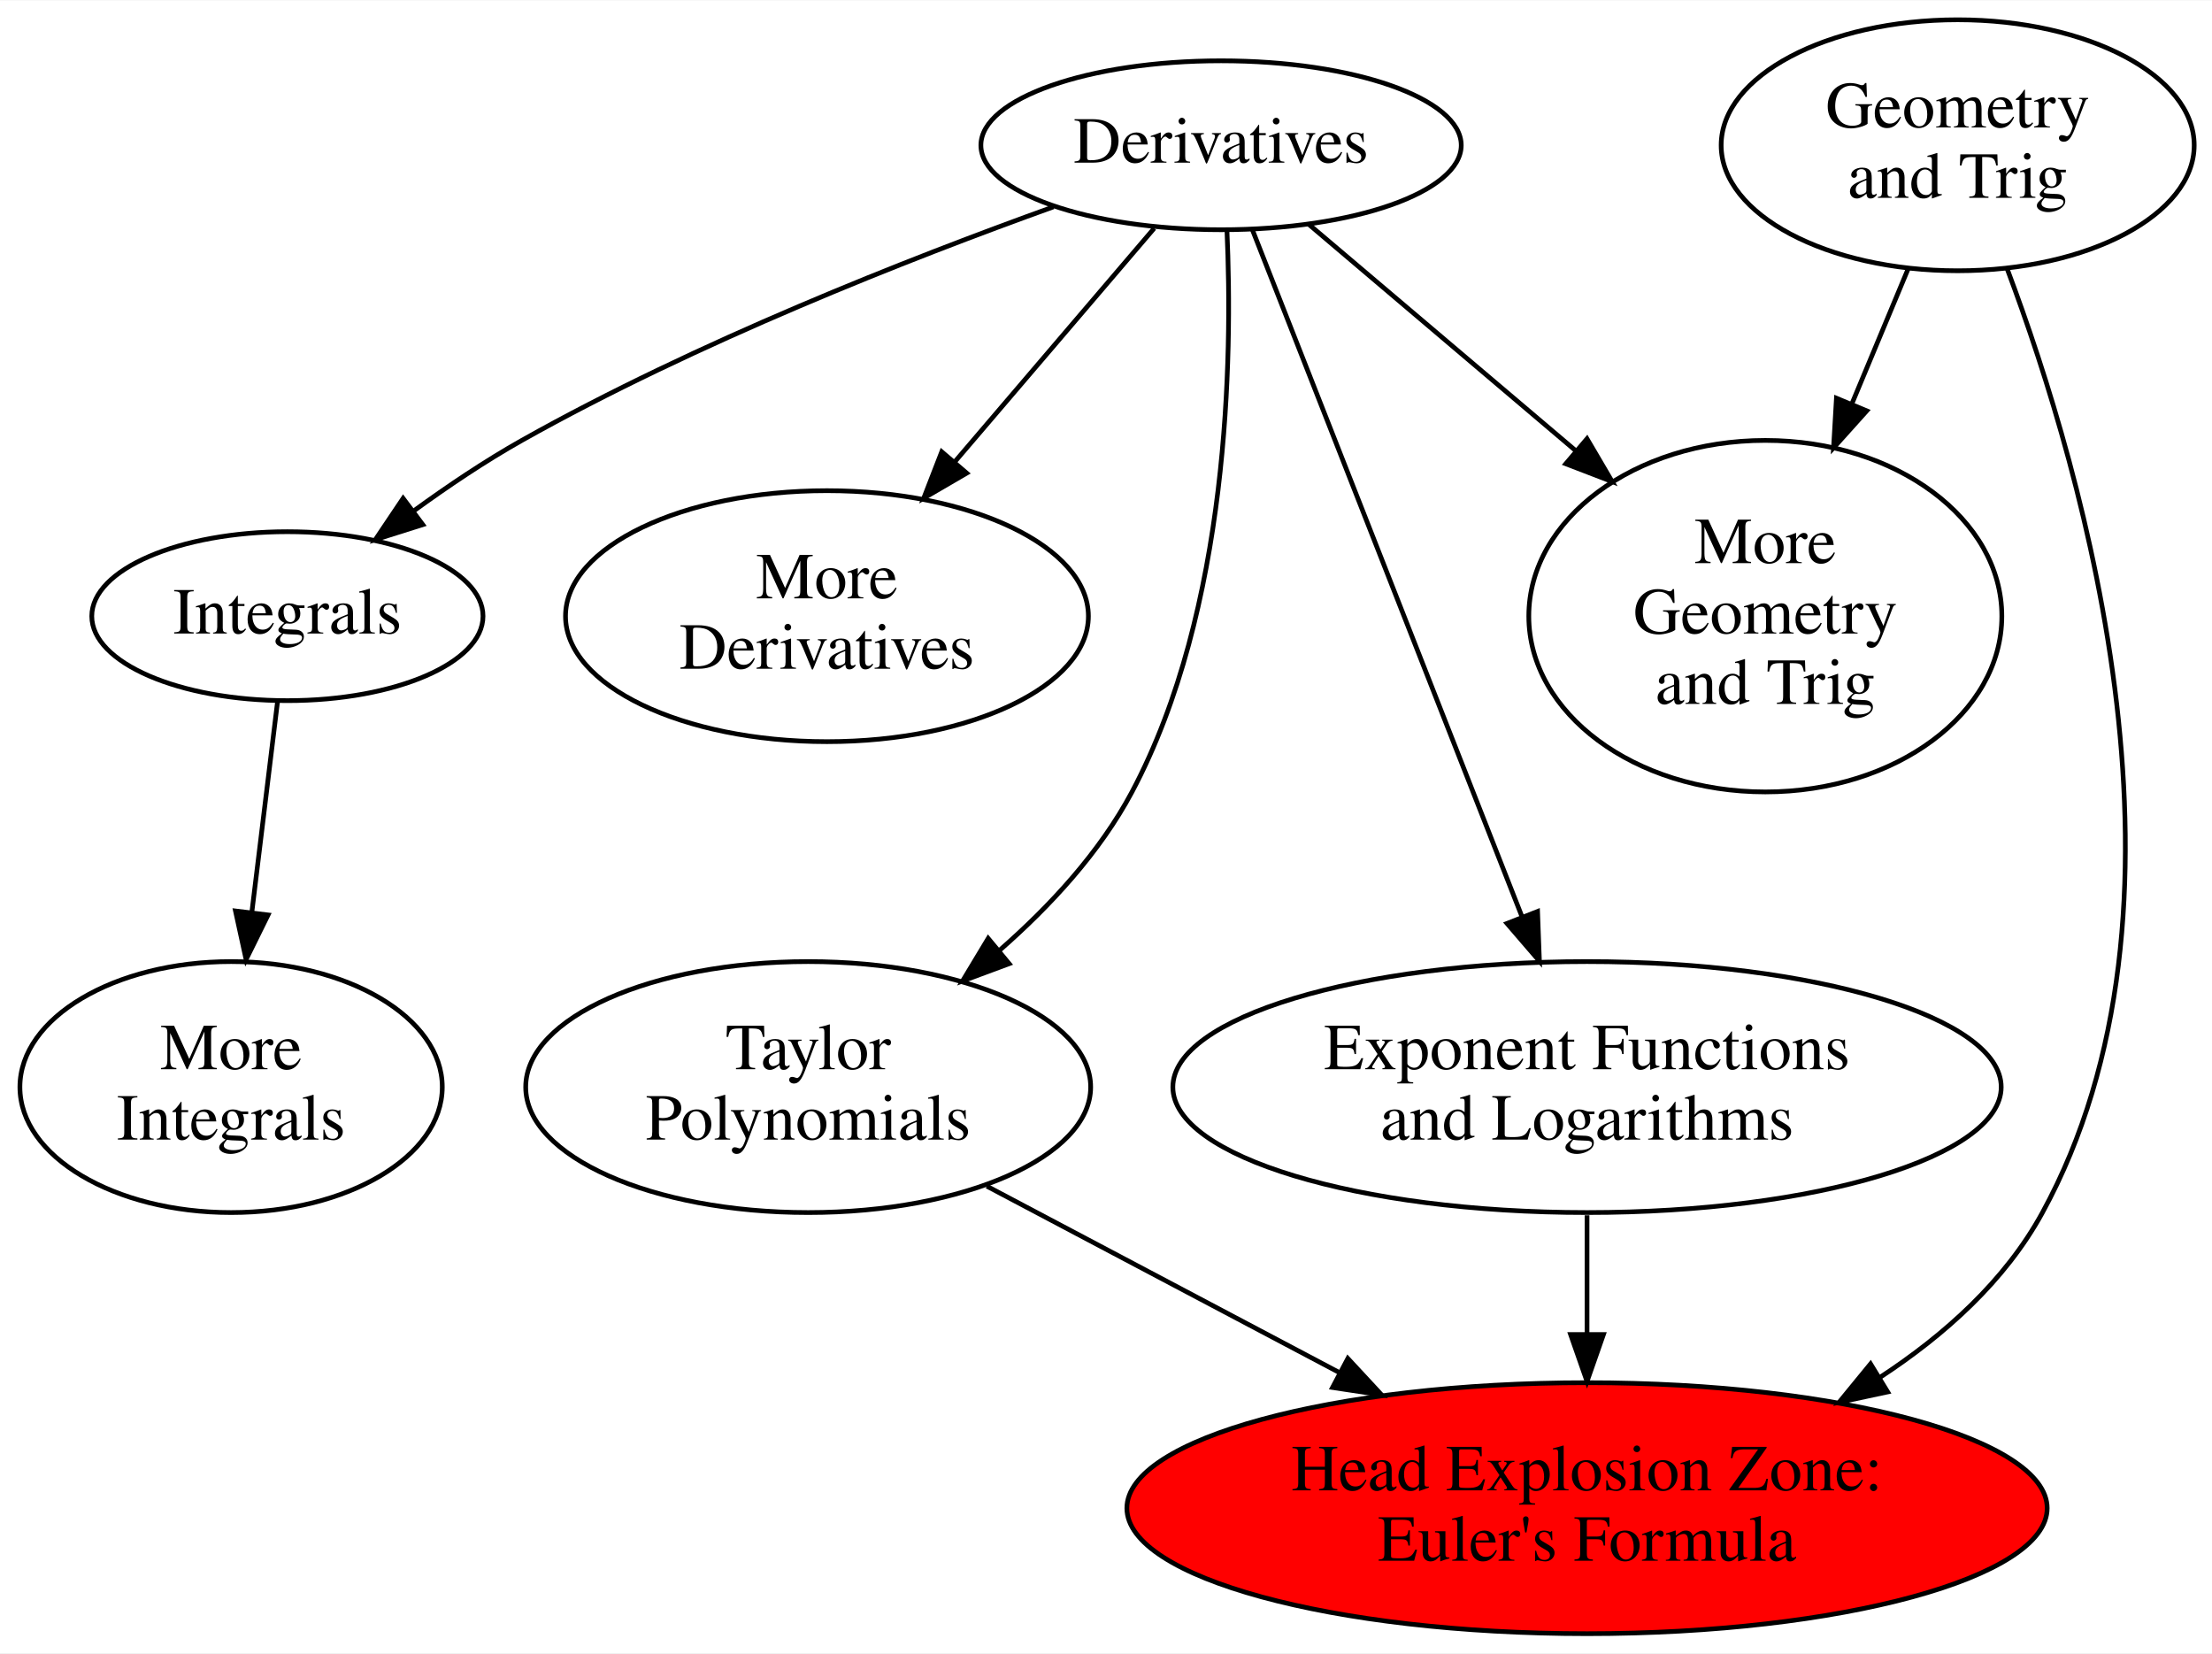
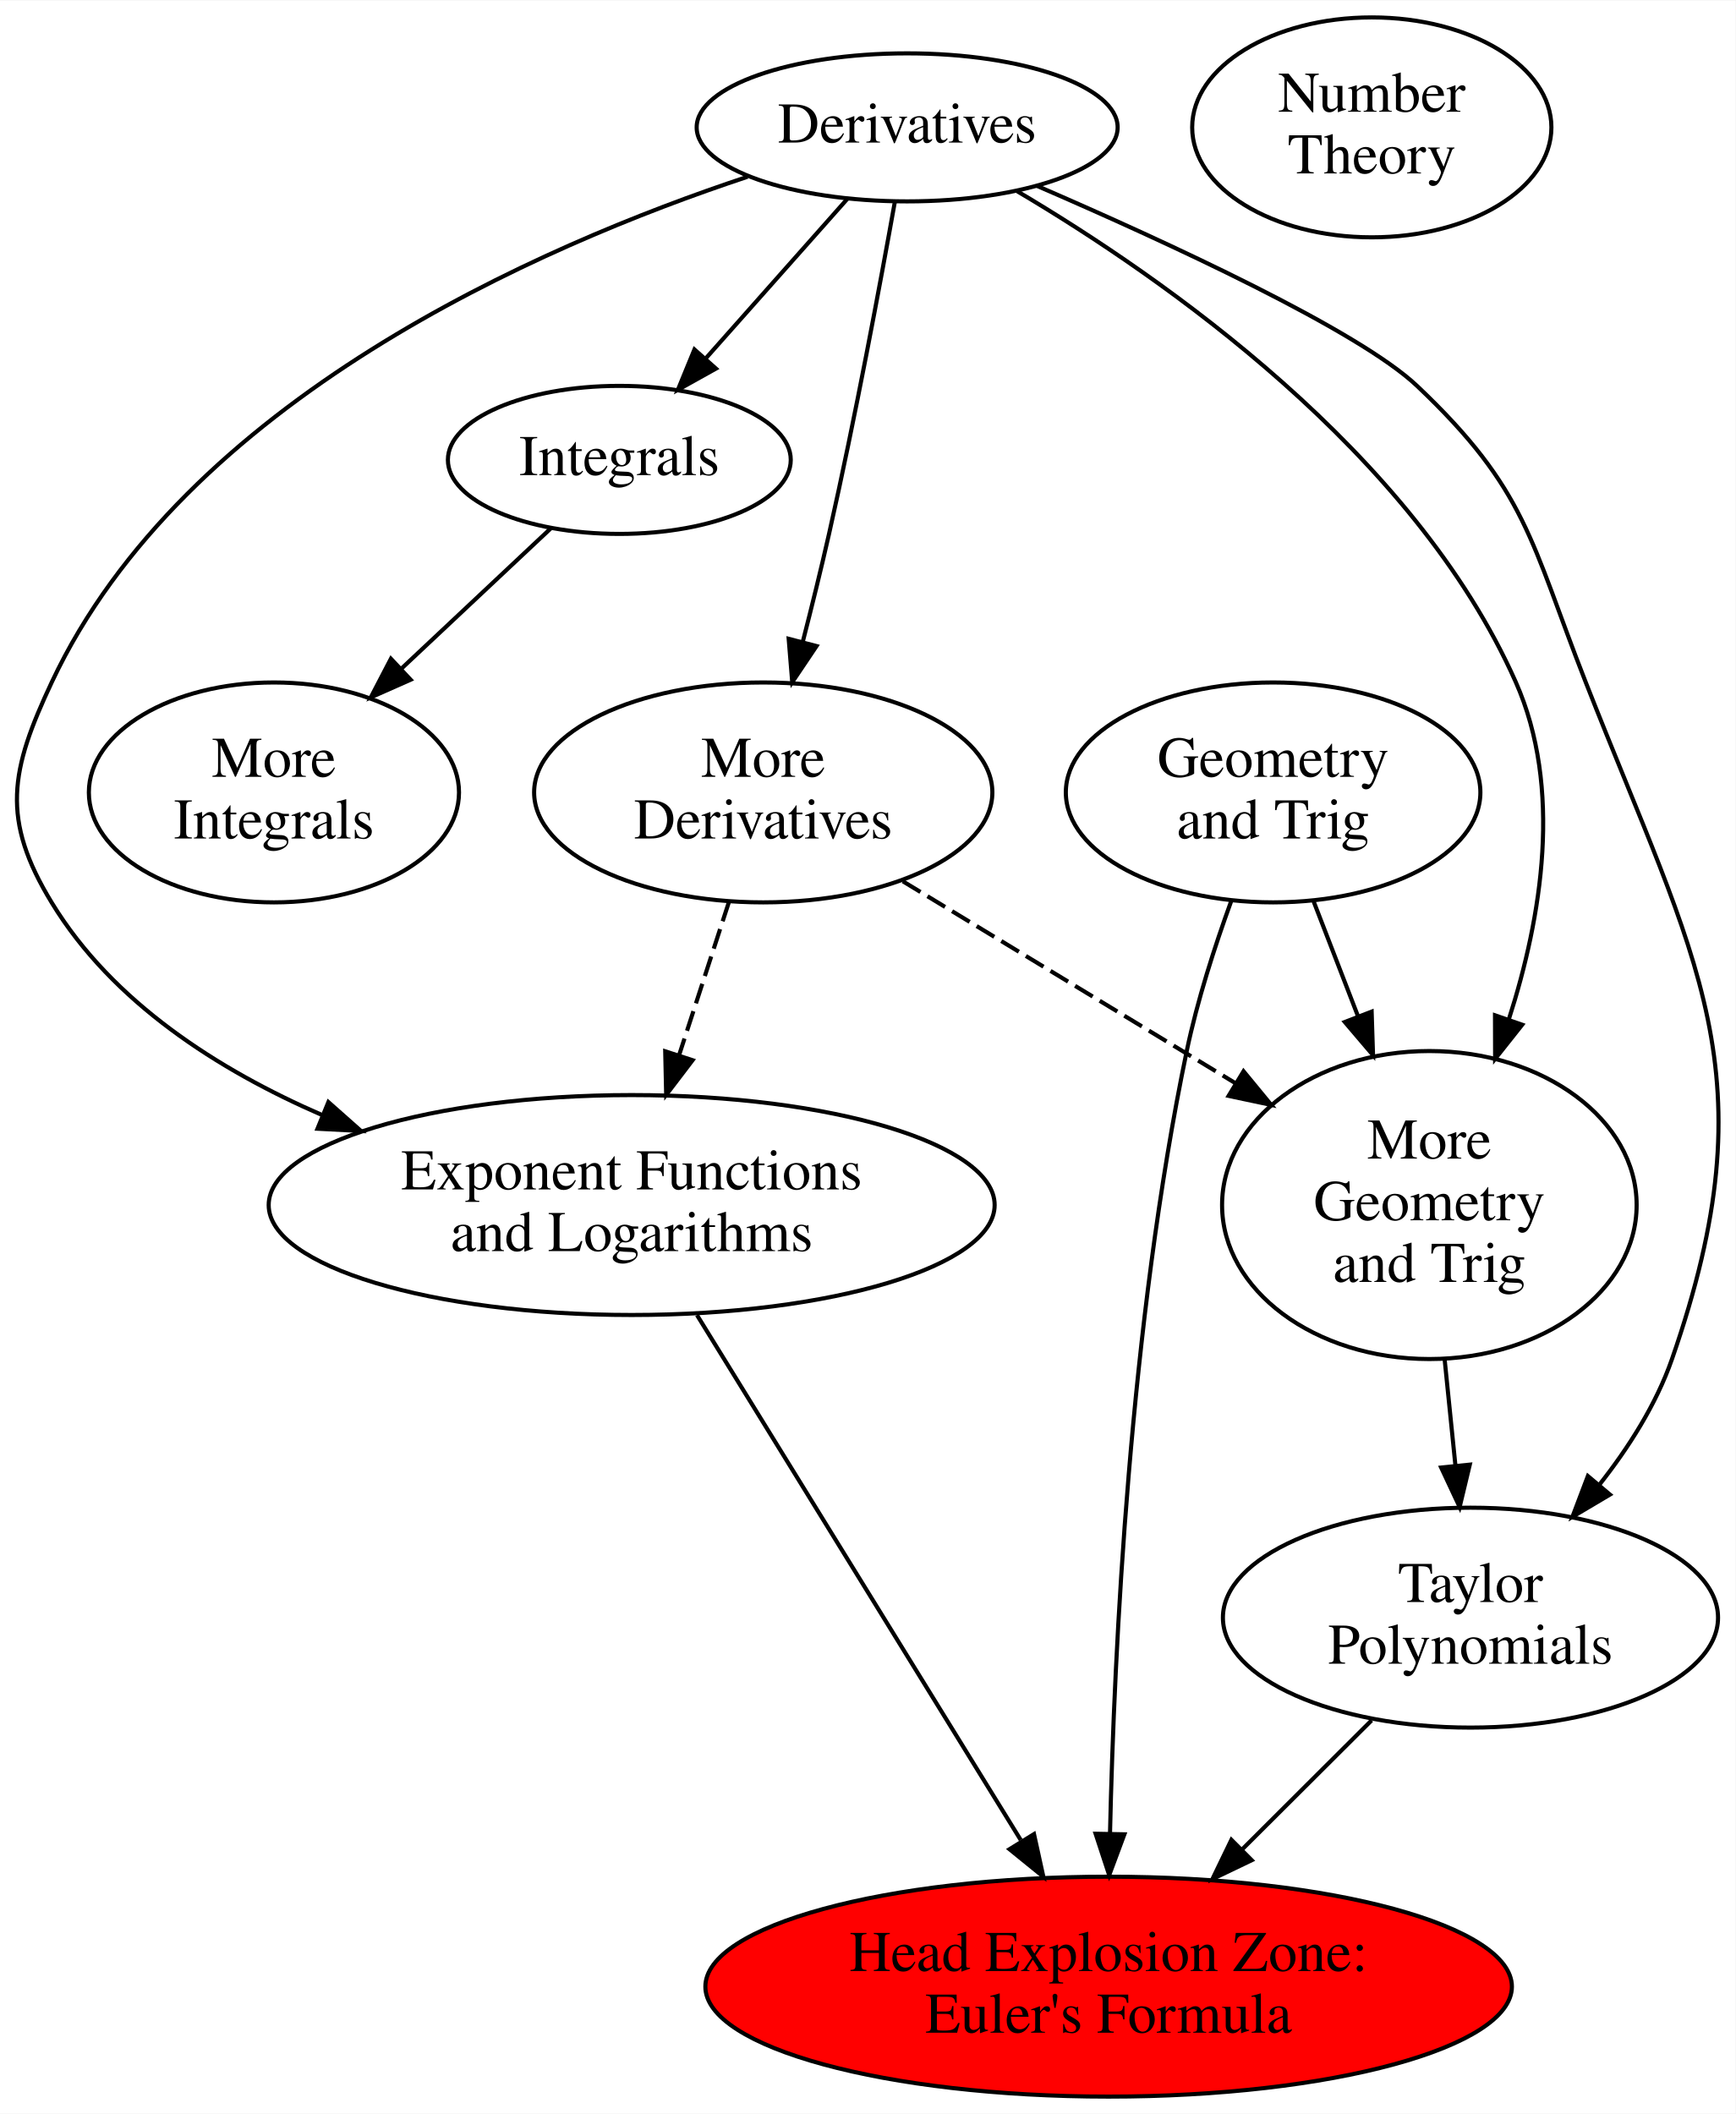
- <svg xmlns="http://www.w3.org/2000/svg" width="471pt" height="352pt" viewBox="0.00 0.00 471.46 352.17">
-   <g id="graph0" class="graph" transform="scale(1 1) rotate(0) translate(4 348.174)">
-     <polygon fill="white" stroke="none" points="-4,4 -4,-348.174 467.459,-348.174 467.459,4 -4,4" />
+ <svg xmlns="http://www.w3.org/2000/svg" width="422pt" height="514pt" viewBox="0.00 0.00 422.10 513.91">
+   <g id="graph0" class="graph" transform="scale(1 1) rotate(0) translate(4 509.914)">
+     <polygon fill="white" stroke="none" points="-4,4 -4,-509.914 418.101,-509.914 418.101,4 -4,4" />
    <g id="node1" class="node">
-       <ellipse fill="none" stroke="black" cx="256.255" cy="-317.304" rx="51.191" ry="18" />
-       <text text-anchor="middle" x="256.255" y="-313.604" font-family="Times,serif" font-size="14.00">Derivatives</text>
+       <ellipse fill="none" stroke="black" cx="216.621" cy="-479.044" rx="51.191" ry="18" />
+       <text text-anchor="middle" x="216.621" y="-475.344" font-family="Times,serif" font-size="14.00">Derivatives</text>
+     </g>
+     <g id="node4" class="node">
+       <ellipse fill="none" stroke="black" cx="146.621" cy="-398.174" rx="41.693" ry="18" />
+       <text text-anchor="middle" x="146.621" y="-394.474" font-family="Times,serif" font-size="14.00">Integrals</text>
+     </g>
+     <g id="edge8" class="edge">
+       <path fill="none" stroke="black" d="M202.117,-461.702C192.197,-450.524 178.884,-435.524 167.784,-423.018" />
+       <polygon fill="black" stroke="black" points="170.123,-420.381 160.867,-415.225 164.888,-425.027 170.123,-420.381" />
+     </g>
+     <g id="node6" class="node">
+       <ellipse fill="none" stroke="black" cx="181.621" cy="-317.304" rx="55.723" ry="26.741" />
+       <text text-anchor="middle" x="181.621" y="-321.104" font-family="Times,serif" font-size="14.00">More</text>
+       <text text-anchor="middle" x="181.621" y="-306.104" font-family="Times,serif" font-size="14.00">Derivatives</text>
+     </g>
+     <g id="edge6" class="edge">
+       <path fill="none" stroke="black" d="M213.641,-461.004C210.14,-441.426 203.997,-408.367 197.621,-380.174 195.686,-371.618 193.421,-362.446 191.213,-353.854" />
+       <polygon fill="black" stroke="black" points="194.581,-352.899 188.671,-344.106 187.807,-354.665 194.581,-352.899" />
+     </g>
+     <g id="node7" class="node">
+       <ellipse fill="none" stroke="black" cx="343.621" cy="-216.957" rx="50.41" ry="37.453" />
+       <text text-anchor="middle" x="343.621" y="-228.257" font-family="Times,serif" font-size="14.00">More</text>
+       <text text-anchor="middle" x="343.621" y="-213.257" font-family="Times,serif" font-size="14.00">Geometry</text>
+       <text text-anchor="middle" x="343.621" y="-198.257" font-family="Times,serif" font-size="14.00">and Trig</text>
+     </g>
+     <g id="edge2" class="edge">
+       <path fill="none" stroke="black" d="M243.398,-463.502C278.862,-442.522 339.813,-400.066 364.621,-344.174 376.078,-318.363 370.978,-287.062 362.939,-262.089" />
+       <polygon fill="black" stroke="black" points="366.199,-260.806 359.615,-252.506 359.586,-263.1 366.199,-260.806" />
+     </g>
+     <g id="node8" class="node">
+       <ellipse fill="none" stroke="black" cx="149.621" cy="-216.957" rx="88.277" ry="26.741" />
+       <text text-anchor="middle" x="149.621" y="-220.757" font-family="Times,serif" font-size="14.00">Exponent Functions</text>
+       <text text-anchor="middle" x="149.621" y="-205.757" font-family="Times,serif" font-size="14.00">and Logarithms</text>
+     </g>
+     <g id="edge7" class="edge">
+       <path fill="none" stroke="black" d="M177.805,-467.031C127.043,-450.192 40.796,-412.565 8.621,-344.174 -1.546,-322.561 -3.822,-310.821 8.621,-290.434 23.372,-266.267 49.034,-249.819 74.458,-238.789" />
+       <polygon fill="black" stroke="black" points="75.865,-241.995 83.793,-234.967 73.212,-235.517 75.865,-241.995" />
+     </g>
+     <g id="node9" class="node">
+       <ellipse fill="none" stroke="black" cx="353.621" cy="-116.61" rx="60.208" ry="26.741" />
+       <text text-anchor="middle" x="353.621" y="-120.41" font-family="Times,serif" font-size="14.00">Taylor</text>
+       <text text-anchor="middle" x="353.621" y="-105.41" font-family="Times,serif" font-size="14.00">Polynomials</text>
+     </g>
+     <g id="edge4" class="edge">
+       <path fill="none" stroke="black" d="M248.188,-464.817C280.004,-451.05 326.382,-429.653 340.621,-416.174 367.364,-390.858 368.176,-378.456 381.621,-344.174 408.563,-275.478 426.875,-249.17 402.621,-179.48 398.79,-168.471 392.093,-157.945 384.859,-148.799" />
+       <polygon fill="black" stroke="black" points="387.534,-146.542 378.421,-141.138 382.175,-151.045 387.534,-146.542" />
+     </g>
+     <g id="node2" class="node">
+       <ellipse fill="none" stroke="black" cx="305.621" cy="-317.304" rx="50.41" ry="26.741" />
+       <text text-anchor="middle" x="305.621" y="-321.104" font-family="Times,serif" font-size="14.00">Geometry</text>
+       <text text-anchor="middle" x="305.621" y="-306.104" font-family="Times,serif" font-size="14.00">and Trig</text>
+     </g>
+     <g id="edge1" class="edge">
+       <path fill="none" stroke="black" d="M315.506,-290.721C318.805,-282.184 322.584,-272.404 326.278,-262.841" />
+       <polygon fill="black" stroke="black" points="329.585,-263.995 329.924,-253.406 323.055,-261.472 329.585,-263.995" />
+     </g>
+     <g id="node10" class="node">
+       <ellipse fill="red" stroke="black" cx="265.621" cy="-26.87" rx="98.076" ry="26.741" />
+       <text text-anchor="middle" x="265.621" y="-30.67" font-family="Times,serif" font-size="14.00">Head Explosion Zone:</text>
+       <text text-anchor="middle" x="265.621" y="-15.67" font-family="Times,serif" font-size="14.00">Euler's Formula</text>
+     </g>
+     <g id="edge10" class="edge">
+       <path fill="none" stroke="black" d="M295.405,-290.805C291.402,-279.79 287.167,-266.649 284.621,-254.434 270.83,-188.252 266.988,-109.216 265.955,-64.149" />
+       <polygon fill="black" stroke="black" points="269.452,-63.919 265.758,-53.989 262.453,-64.055 269.452,-63.919" />
    </g>
    <g id="node3" class="node">
-       <ellipse fill="none" stroke="black" cx="57.255" cy="-216.957" rx="41.693" ry="18" />
-       <text text-anchor="middle" x="57.255" y="-213.257" font-family="Times,serif" font-size="14.00">Integrals</text>
+       <ellipse fill="none" stroke="black" cx="329.621" cy="-479.044" rx="43.682" ry="26.741" />
+       <text text-anchor="middle" x="329.621" y="-482.844" font-family="Times,serif" font-size="14.00">Number</text>
+       <text text-anchor="middle" x="329.621" y="-467.844" font-family="Times,serif" font-size="14.00">Theory</text>
+     </g>
+     <g id="node5" class="node">
+       <ellipse fill="none" stroke="black" cx="62.621" cy="-317.304" rx="45.011" ry="26.741" />
+       <text text-anchor="middle" x="62.621" y="-321.104" font-family="Times,serif" font-size="14.00">More</text>
+       <text text-anchor="middle" x="62.621" y="-306.104" font-family="Times,serif" font-size="14.00">Integrals</text>
+     </g>
+     <g id="edge9" class="edge">
+       <path fill="none" stroke="black" d="M130.026,-381.591C119.652,-371.851 105.966,-359.001 93.638,-347.426" />
+       <polygon fill="black" stroke="black" points="95.865,-344.716 86.179,-340.422 91.073,-349.819 95.865,-344.716" />
+     </g>
+     <g id="edge14" class="edge">
+       <path fill="none" stroke="none" d="M154.044,-380.447C157.596,-372.444 161.987,-362.547 166.214,-353.023" />
+       <polygon fill="none" stroke="none" points="169.491,-354.266 170.348,-343.706 163.093,-351.427 169.491,-354.266" />
+     </g>
+     <g id="edge13" class="edge">
+       <path fill="none" stroke="black" stroke-dasharray="5,2" d="M215.582,-295.687C239.089,-281.416 270.684,-262.236 296.607,-246.498" />
+       <polygon fill="black" stroke="black" points="298.429,-249.487 305.161,-241.306 294.796,-243.503 298.429,-249.487" />
+     </g>
+     <g id="edge12" class="edge">
+       <path fill="none" stroke="black" stroke-dasharray="5,2" d="M173.297,-290.721C169.586,-279.314 165.152,-265.688 161.13,-253.328" />
+       <polygon fill="black" stroke="black" points="164.437,-252.179 158.015,-243.753 157.781,-254.345 164.437,-252.179" />
+     </g>
+     <g id="edge3" class="edge">
+       <path fill="none" stroke="black" d="M347.345,-179.336C348.196,-170.965 349.1,-162.074 349.949,-153.725" />
+       <polygon fill="black" stroke="black" points="353.457,-153.821 350.987,-143.518 346.493,-153.113 353.457,-153.821" />
+     </g>
+     <g id="edge11" class="edge">
+       <path fill="none" stroke="black" d="M165.507,-190.199C185.929,-157.087 221.462,-99.472 244.242,-62.536" />
+       <polygon fill="black" stroke="black" points="247.471,-63.967 249.741,-53.618 241.513,-60.293 247.471,-63.967" />
    </g>
    <g id="edge5" class="edge">
-       <path fill="none" stroke="black" d="M220.534,-304.183C189.641,-293.072 144.249,-275.22 107.255,-254.434 99.445,-250.045 91.418,-244.646 84.145,-239.36" />
-       <polygon fill="black" stroke="black" points="86.114,-236.463 76.011,-233.274 81.921,-242.068 86.114,-236.463" />
-     </g>
-     <g id="node5" class="node">
-       <ellipse fill="none" stroke="black" cx="172.255" cy="-216.957" rx="55.723" ry="26.741" />
-       <text text-anchor="middle" x="172.255" y="-220.757" font-family="Times,serif" font-size="14.00">More</text>
-       <text text-anchor="middle" x="172.255" y="-205.757" font-family="Times,serif" font-size="14.00">Derivatives</text>
-     </g>
-     <g id="edge3" class="edge">
-       <path fill="none" stroke="black" d="M242.005,-299.62C230.42,-286.057 213.737,-266.524 199.591,-249.962" />
-       <polygon fill="black" stroke="black" points="202.04,-247.44 192.884,-242.11 196.718,-251.987 202.04,-247.44" />
-     </g>
-     <g id="node6" class="node">
-       <ellipse fill="none" stroke="black" cx="372.255" cy="-216.957" rx="50.41" ry="37.453" />
-       <text text-anchor="middle" x="372.255" y="-228.257" font-family="Times,serif" font-size="14.00">More</text>
-       <text text-anchor="middle" x="372.255" y="-213.257" font-family="Times,serif" font-size="14.00">Geometry</text>
-       <text text-anchor="middle" x="372.255" y="-198.257" font-family="Times,serif" font-size="14.00">and Trig</text>
-     </g>
-     <g id="edge2" class="edge">
-       <path fill="none" stroke="black" d="M274.892,-300.503C290.203,-287.522 312.442,-268.667 331.802,-252.254" />
-       <polygon fill="black" stroke="black" points="334.25,-254.767 339.614,-245.63 329.723,-249.427 334.25,-254.767" />
-     </g>
-     <g id="node7" class="node">
-       <ellipse fill="none" stroke="black" cx="334.255" cy="-116.61" rx="88.277" ry="26.741" />
-       <text text-anchor="middle" x="334.255" y="-120.41" font-family="Times,serif" font-size="14.00">Exponent Functions</text>
-       <text text-anchor="middle" x="334.255" y="-105.41" font-family="Times,serif" font-size="14.00">and Logarithms</text>
-     </g>
-     <g id="edge4" class="edge">
-       <path fill="none" stroke="black" d="M262.905,-299.363C275.585,-267.062 303.461,-196.053 320.372,-152.975" />
-       <polygon fill="black" stroke="black" points="323.715,-154.036 324.111,-143.449 317.199,-151.478 323.715,-154.036" />
-     </g>
-     <g id="node8" class="node">
-       <ellipse fill="none" stroke="black" cx="168.255" cy="-116.61" rx="60.208" ry="26.741" />
-       <text text-anchor="middle" x="168.255" y="-120.41" font-family="Times,serif" font-size="14.00">Taylor</text>
-       <text text-anchor="middle" x="168.255" y="-105.41" font-family="Times,serif" font-size="14.00">Polynomials</text>
-     </g>
-     <g id="edge7" class="edge">
-       <path fill="none" stroke="black" d="M257.509,-299.167C258.728,-272.077 257.979,-218.438 237.255,-179.48 230.444,-166.678 219.877,-155.222 209.043,-145.751" />
-       <polygon fill="black" stroke="black" points="211.089,-142.901 201.156,-139.214 206.622,-148.29 211.089,-142.901" />
-     </g>
-     <g id="node2" class="node">
-       <ellipse fill="none" stroke="black" cx="413.255" cy="-317.304" rx="50.41" ry="26.741" />
-       <text text-anchor="middle" x="413.255" y="-321.104" font-family="Times,serif" font-size="14.00">Geometry</text>
-       <text text-anchor="middle" x="413.255" y="-306.104" font-family="Times,serif" font-size="14.00">and Trig</text>
-     </g>
-     <g id="edge1" class="edge">
-       <path fill="none" stroke="black" d="M402.696,-290.977C399.028,-282.178 394.8,-272.036 390.684,-262.164" />
-       <polygon fill="black" stroke="black" points="393.873,-260.717 386.795,-252.834 387.412,-263.41 393.873,-260.717" />
-     </g>
-     <g id="node9" class="node">
-       <ellipse fill="red" stroke="black" cx="334.255" cy="-26.87" rx="98.076" ry="26.741" />
-       <text text-anchor="middle" x="334.255" y="-30.67" font-family="Times,serif" font-size="14.00">Head Explosion Zone:</text>
-       <text text-anchor="middle" x="334.255" y="-15.67" font-family="Times,serif" font-size="14.00">Euler's Formula</text>
-     </g>
-     <g id="edge9" class="edge">
-       <path fill="none" stroke="black" d="M423.807,-290.959C440.352,-246.971 467.012,-154.959 431.255,-89.74 423.342,-75.308 410.474,-63.757 396.661,-54.727" />
-       <polygon fill="black" stroke="black" points="398.333,-51.648 387.973,-49.428 394.687,-57.623 398.333,-51.648" />
-     </g>
-     <g id="node4" class="node">
-       <ellipse fill="none" stroke="black" cx="45.255" cy="-116.61" rx="45.011" ry="26.741" />
-       <text text-anchor="middle" x="45.255" y="-120.41" font-family="Times,serif" font-size="14.00">More</text>
-       <text text-anchor="middle" x="45.255" y="-105.41" font-family="Times,serif" font-size="14.00">Integrals</text>
-     </g>
-     <g id="edge6" class="edge">
-       <path fill="none" stroke="black" d="M55.165,-198.826C53.659,-186.485 51.571,-169.374 49.7,-154.04" />
-       <polygon fill="black" stroke="black" points="53.135,-153.29 48.449,-143.788 46.186,-154.138 53.135,-153.29" />
-     </g>
-     <g id="edge11" class="edge">
-       <path fill="none" stroke="none" d="M74.599,-200.59C90.532,-186.473 114.597,-165.151 134.343,-147.656" />
-       <polygon fill="none" stroke="none" points="136.786,-150.168 141.949,-140.917 132.143,-144.929 136.786,-150.168" />
-     </g>
-     <g id="edge10" class="edge">
-       <path fill="none" stroke="black" d="M334.255,-89.285C334.255,-81.319 334.255,-72.427 334.255,-63.939" />
-       <polygon fill="black" stroke="black" points="337.755,-63.874 334.255,-53.874 330.755,-63.874 337.755,-63.874" />
-     </g>
-     <g id="edge8" class="edge">
-       <path fill="none" stroke="black" d="M206.339,-95.481C228.576,-83.727 256.97,-68.719 281.354,-55.831" />
-       <polygon fill="black" stroke="black" points="283.277,-58.773 290.483,-51.006 280.006,-52.585 283.277,-58.773" />
+       <path fill="none" stroke="black" d="M329.575,-91.635C319.911,-81.999 308.617,-70.739 298.233,-60.385" />
+       <polygon fill="black" stroke="black" points="300.421,-57.624 290.868,-53.042 295.478,-62.581 300.421,-57.624" />
    </g>
  </g>
</svg>
